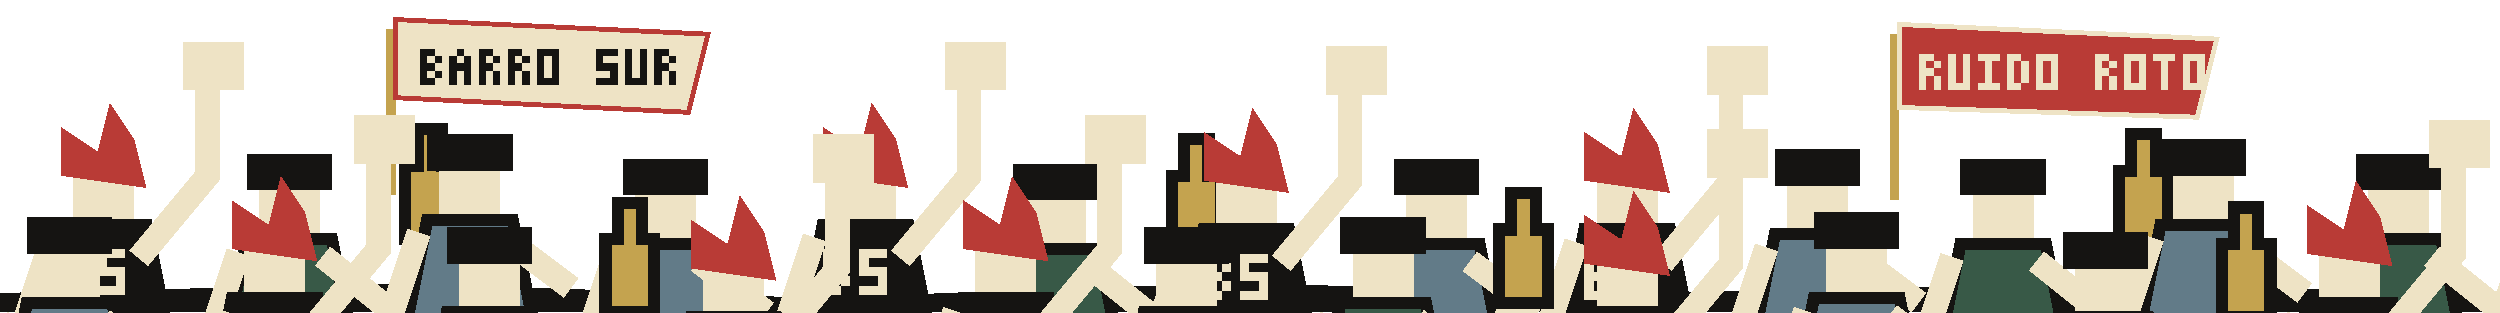
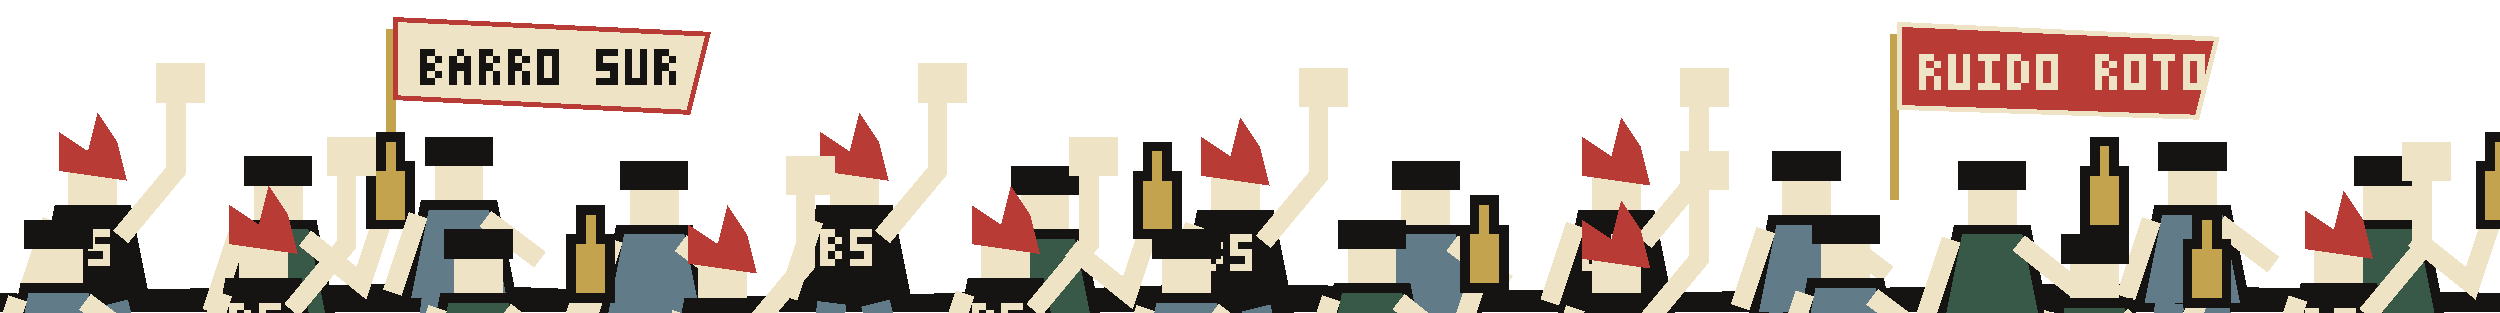
<svg xmlns="http://www.w3.org/2000/svg" width="512" height="64" viewBox="0 0 512 64" shape-rendering="crispEdges" stroke-linejoin="miter" stroke-linecap="square">
  <defs>
-     <g id="punk" transform="scale(2.5)">
+     <g id="punk" transform="scale(2)">
      <rect x="2" y="0" width="5" height="6" fill="#eee3c5" />
      <path d="M1 2 L1 -2 L4 0 L5 -4 L7 -1 L8 3 Z" fill="#b93b36" />
      <path d="M1 6 H8 L10 16 H-1 Z" fill="#151412" stroke="#151412" stroke-width="1" />
      <path d="M1 8h1.5v0.75h-1.5Z M1 8.75h0.75v0.75h-0.75Z M2.5 8.75h0.75v0.75h-0.75Z M1 9.5h1.5v0.75h-1.5Z M1 10.25h0.75v0.75h-0.75Z M2.5 10.25h0.75v0.75h-0.75Z M1 11h1.5v0.75h-1.5Z" fill="#eee3c5" />
      <path d="M4 8h2.25v0.75h-2.25Z M4 8.75h0.75v0.75h-0.75Z M4 9.5h2.25v0.75h-2.25Z M5.5 10.25h0.75v0.75h-0.75Z M4 11h2.25v0.75h-2.25Z" fill="#eee3c5" />
      <path d="M2 17 L1 25 M7 17 L9 25" fill="none" stroke="#627b88" stroke-width="3" />
      <path d="M0 8 L-2 14 M8 8 L13 2 V-6" fill="none" stroke="#eee3c5" stroke-width="2" />
      <rect x="11" y="-9" width="5" height="4" fill="#eee3c5" />
    </g>
-     <g id="drinker" transform="scale(2.5)">
+     <g id="drinker" transform="scale(2)">
      <rect x="2" y="0" width="5" height="6" fill="#eee3c5" />
      <rect x="1" y="-1" width="7" height="3" fill="#151412" />
      <path d="M1 6 H8 L10 16 H-1 Z" fill="#385947" stroke="#151412" stroke-width="1" />
      <path d="M2 17 L1 25 M7 17 L9 25" fill="none" stroke="#627b88" stroke-width="3" />
      <path d="M0 8 L-2 14 M8 8 L13 12 L15 6" fill="none" stroke="#eee3c5" stroke-width="2" />
      <path d="M14 6 v-6 h1 v-3 h2 v3 h1 v6 Z" fill="#c4a34f" stroke="#151412" stroke-width="1" />
    </g>
-     <g id="neighbor" transform="scale(2.5)">
+     <g id="neighbor" transform="scale(2)">
      <rect x="2" y="0" width="5" height="6" fill="#eee3c5" />
      <rect x="1" y="-1" width="7" height="3" fill="#151412" />
      <path d="M1 6 H8 L10 16 H-1 Z" fill="#627b88" stroke="#151412" stroke-width="1" />
      <path d="M2 17 L1 25 M7 17 L9 25" fill="none" stroke="#627b88" stroke-width="3" />
      <path d="M0 8 L-2 14 M8 8 L12 11" fill="none" stroke="#eee3c5" stroke-width="2" />
    </g>
  </defs>
  <path d="M0 60 L85 58 L166 61 L251 58 L340 60 L424 58 L512 60 V64 H0 Z" fill="#151412" />
  <path d="M80 7 V39 M388 8 V40" fill="none" stroke="#c4a34f" stroke-width="2" />
  <g role="img" aria-label="Barro Sur">
    <path d="M81 4 L145 7 L141 23 L81 20 Z" fill="#eee3c5" stroke="#b93b36" stroke-width="1" />
    <path d="M86 10h3v1.5h-3Z M86 11.5h1.5v1.5h-1.5Z M89 11.5h1.5v1.5h-1.5Z M86 13h3v1.5h-3Z M86 14.5h1.5v1.5h-1.5Z M89 14.5h1.5v1.5h-1.5Z M86 16h3v1.5h-3Z" fill="#151412" />
    <path d="M93.5 10h1.5v1.5h-1.5Z M92 11.5h1.5v1.5h-1.5Z M95 11.5h1.5v1.5h-1.5Z M92 13h4.5v1.5h-4.5Z M92 14.5h1.5v1.5h-1.5Z M95 14.5h1.5v1.5h-1.5Z M92 16h1.5v1.5h-1.5Z M95 16h1.5v1.5h-1.5Z" fill="#151412" />
    <path d="M98 10h3v1.5h-3Z M98 11.5h1.5v1.5h-1.5Z M101 11.5h1.5v1.5h-1.5Z M98 13h3v1.5h-3Z M98 14.5h1.5v1.5h-1.5Z M101 14.5h1.5v1.5h-1.5Z M98 16h1.5v1.5h-1.5Z M101 16h1.5v1.5h-1.5Z" fill="#151412" />
    <path d="M104 10h3v1.5h-3Z M104 11.5h1.5v1.5h-1.5Z M107 11.5h1.5v1.5h-1.5Z M104 13h3v1.5h-3Z M104 14.5h1.5v1.5h-1.5Z M107 14.5h1.5v1.5h-1.5Z M104 16h1.5v1.5h-1.5Z M107 16h1.5v1.5h-1.5Z" fill="#151412" />
    <path d="M110 10h4.5v1.5h-4.5Z M110 11.5h1.5v1.5h-1.5Z M113 11.5h1.5v1.5h-1.5Z M110 13h1.5v1.5h-1.5Z M113 13h1.5v1.5h-1.5Z M110 14.5h1.5v1.5h-1.5Z M113 14.5h1.5v1.5h-1.5Z M110 16h4.5v1.5h-4.5Z" fill="#151412" />
    <path d="M122 10h4.5v1.5h-4.5Z M122 11.5h1.5v1.5h-1.5Z M122 13h4.5v1.5h-4.5Z M125 14.5h1.5v1.5h-1.5Z M122 16h4.5v1.5h-4.5Z" fill="#151412" />
    <path d="M128 10h1.5v1.5h-1.5Z M131 10h1.5v1.5h-1.5Z M128 11.5h1.5v1.5h-1.5Z M131 11.5h1.5v1.5h-1.5Z M128 13h1.5v1.5h-1.5Z M131 13h1.5v1.5h-1.5Z M128 14.5h1.5v1.5h-1.5Z M131 14.5h1.5v1.5h-1.5Z M128 16h4.5v1.5h-4.5Z" fill="#151412" />
    <path d="M134 10h3v1.5h-3Z M134 11.5h1.5v1.5h-1.5Z M137 11.5h1.5v1.5h-1.5Z M134 13h3v1.5h-3Z M134 14.5h1.5v1.5h-1.5Z M137 14.5h1.5v1.5h-1.5Z M134 16h1.5v1.5h-1.5Z M137 16h1.5v1.5h-1.5Z" fill="#151412" />
  </g>
  <g role="img" aria-label="Ruido Roto">
    <path d="M389 5 L454 8 L450 24 L389 22 Z" fill="#b93b36" stroke="#eee3c5" stroke-width="1" />
    <path d="M393 11h3v1.5h-3Z M393 12.5h1.5v1.5h-1.5Z M396 12.5h1.5v1.5h-1.5Z M393 14h3v1.5h-3Z M393 15.5h1.5v1.5h-1.5Z M396 15.5h1.5v1.5h-1.5Z M393 17h1.5v1.5h-1.5Z M396 17h1.5v1.5h-1.5Z" fill="#eee3c5" />
    <path d="M399 11h1.5v1.5h-1.5Z M402 11h1.5v1.5h-1.5Z M399 12.5h1.5v1.5h-1.5Z M402 12.5h1.5v1.5h-1.5Z M399 14h1.5v1.5h-1.5Z M402 14h1.5v1.5h-1.5Z M399 15.5h1.5v1.5h-1.5Z M402 15.5h1.5v1.5h-1.5Z M399 17h4.5v1.5h-4.5Z" fill="#eee3c5" />
    <path d="M405 11h4.5v1.5h-4.5Z M406.5 12.5h1.5v1.5h-1.5Z M406.5 14h1.5v1.5h-1.5Z M406.5 15.5h1.5v1.5h-1.5Z M405 17h4.5v1.5h-4.5Z" fill="#eee3c5" />
    <path d="M411 11h3v1.5h-3Z M411 12.5h1.5v1.5h-1.5Z M414 12.5h1.5v1.5h-1.5Z M411 14h1.5v1.5h-1.5Z M414 14h1.5v1.5h-1.5Z M411 15.5h1.5v1.5h-1.5Z M414 15.5h1.5v1.5h-1.5Z M411 17h3v1.5h-3Z" fill="#eee3c5" />
    <path d="M417 11h4.5v1.5h-4.5Z M417 12.5h1.5v1.5h-1.5Z M420 12.5h1.5v1.5h-1.5Z M417 14h1.5v1.5h-1.5Z M420 14h1.5v1.5h-1.5Z M417 15.5h1.5v1.5h-1.5Z M420 15.5h1.5v1.5h-1.5Z M417 17h4.5v1.5h-4.5Z" fill="#eee3c5" />
    <path d="M429 11h3v1.5h-3Z M429 12.5h1.5v1.5h-1.5Z M432 12.5h1.5v1.5h-1.5Z M429 14h3v1.5h-3Z M429 15.5h1.5v1.5h-1.5Z M432 15.5h1.5v1.5h-1.5Z M429 17h1.5v1.5h-1.5Z M432 17h1.5v1.5h-1.5Z" fill="#eee3c5" />
    <path d="M435 11h4.5v1.5h-4.5Z M435 12.5h1.5v1.5h-1.5Z M438 12.5h1.5v1.5h-1.5Z M435 14h1.5v1.5h-1.5Z M438 14h1.5v1.5h-1.5Z M435 15.5h1.5v1.5h-1.5Z M438 15.5h1.5v1.5h-1.5Z M435 17h4.5v1.5h-4.5Z" fill="#eee3c5" />
    <path d="M441 11h4.5v1.5h-4.5Z M442.5 12.5h1.5v1.5h-1.5Z M442.5 14h1.5v1.5h-1.5Z M442.5 15.5h1.5v1.5h-1.5Z M442.5 17h1.5v1.5h-1.5Z" fill="#eee3c5" />
    <path d="M447 11h4.5v1.5h-4.5Z M447 12.5h1.5v1.5h-1.5Z M450 12.5h1.5v1.5h-1.5Z M447 14h1.5v1.5h-1.5Z M450 14h1.5v1.5h-1.5Z M447 15.5h1.5v1.5h-1.5Z M450 15.5h1.5v1.5h-1.5Z M447 17h4.5v1.5h-4.5Z" fill="#eee3c5" />
  </g>
  <use href="#punk" x="10" y="31" />
  <use href="#drinker" x="48" y="34" />
  <use href="#neighbor" x="85" y="30" />
  <use href="#neighbor" x="125" y="35" />
  <use href="#punk" x="166" y="31" />
  <use href="#drinker" x="205" y="36" />
  <use href="#punk" x="244" y="32" />
  <use href="#neighbor" x="283" y="35" />
  <use href="#punk" x="322" y="32" />
  <use href="#neighbor" x="361" y="33" />
  <use href="#drinker" x="399" y="35" />
  <use href="#neighbor" x="440" y="31" />
  <use href="#drinker" x="480" y="34" />
  <use href="#neighbor" x="3" y="47" />
  <use href="#punk" x="45" y="46" />
  <use href="#drinker" x="89" y="49" />
  <use href="#punk" x="139" y="50" />
-   <use href="#punk" x="194.75" y="46" />
-   <use href="#neighbor" x="231.75" y="49" />
+   <use href="#punk" x="197" y="46" />
+   <use href="#neighbor" x="234" y="49" />
  <use href="#drinker" x="272" y="47" />
  <use href="#punk" x="322" y="49" />
  <use href="#neighbor" x="369" y="46" />
  <use href="#drinker" x="420" y="50" />
  <use href="#punk" x="470" y="47" />
</svg>
